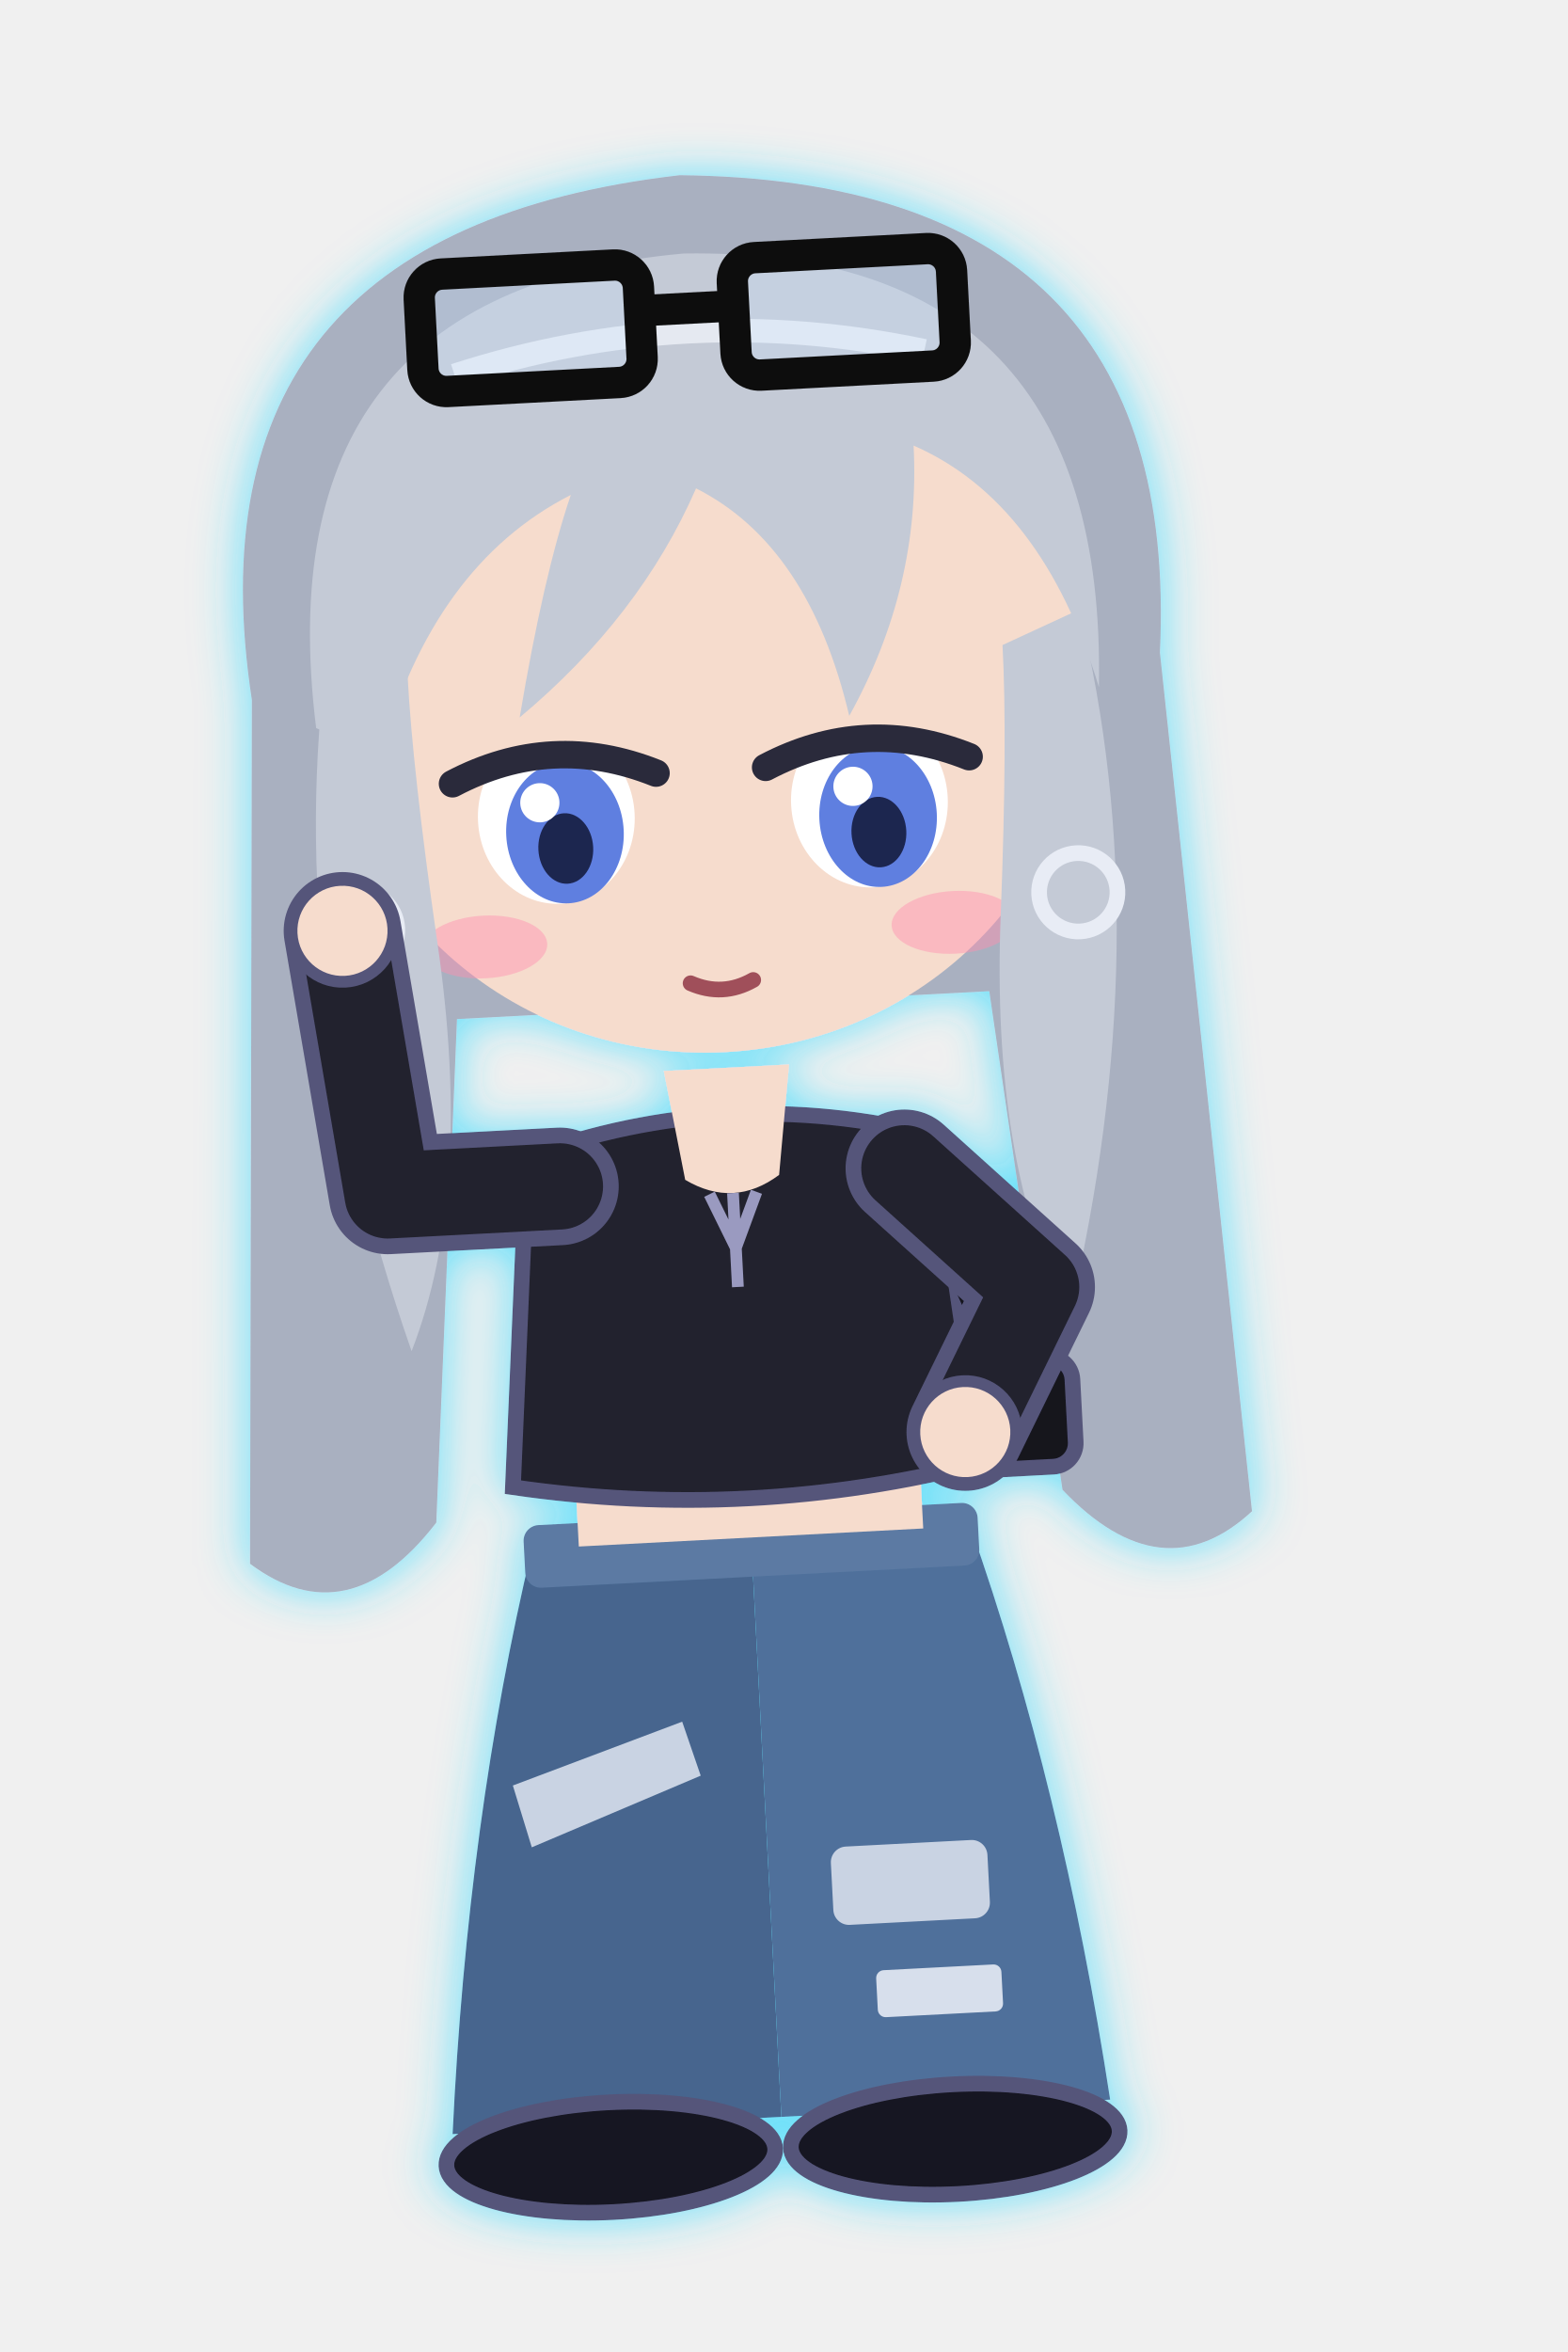
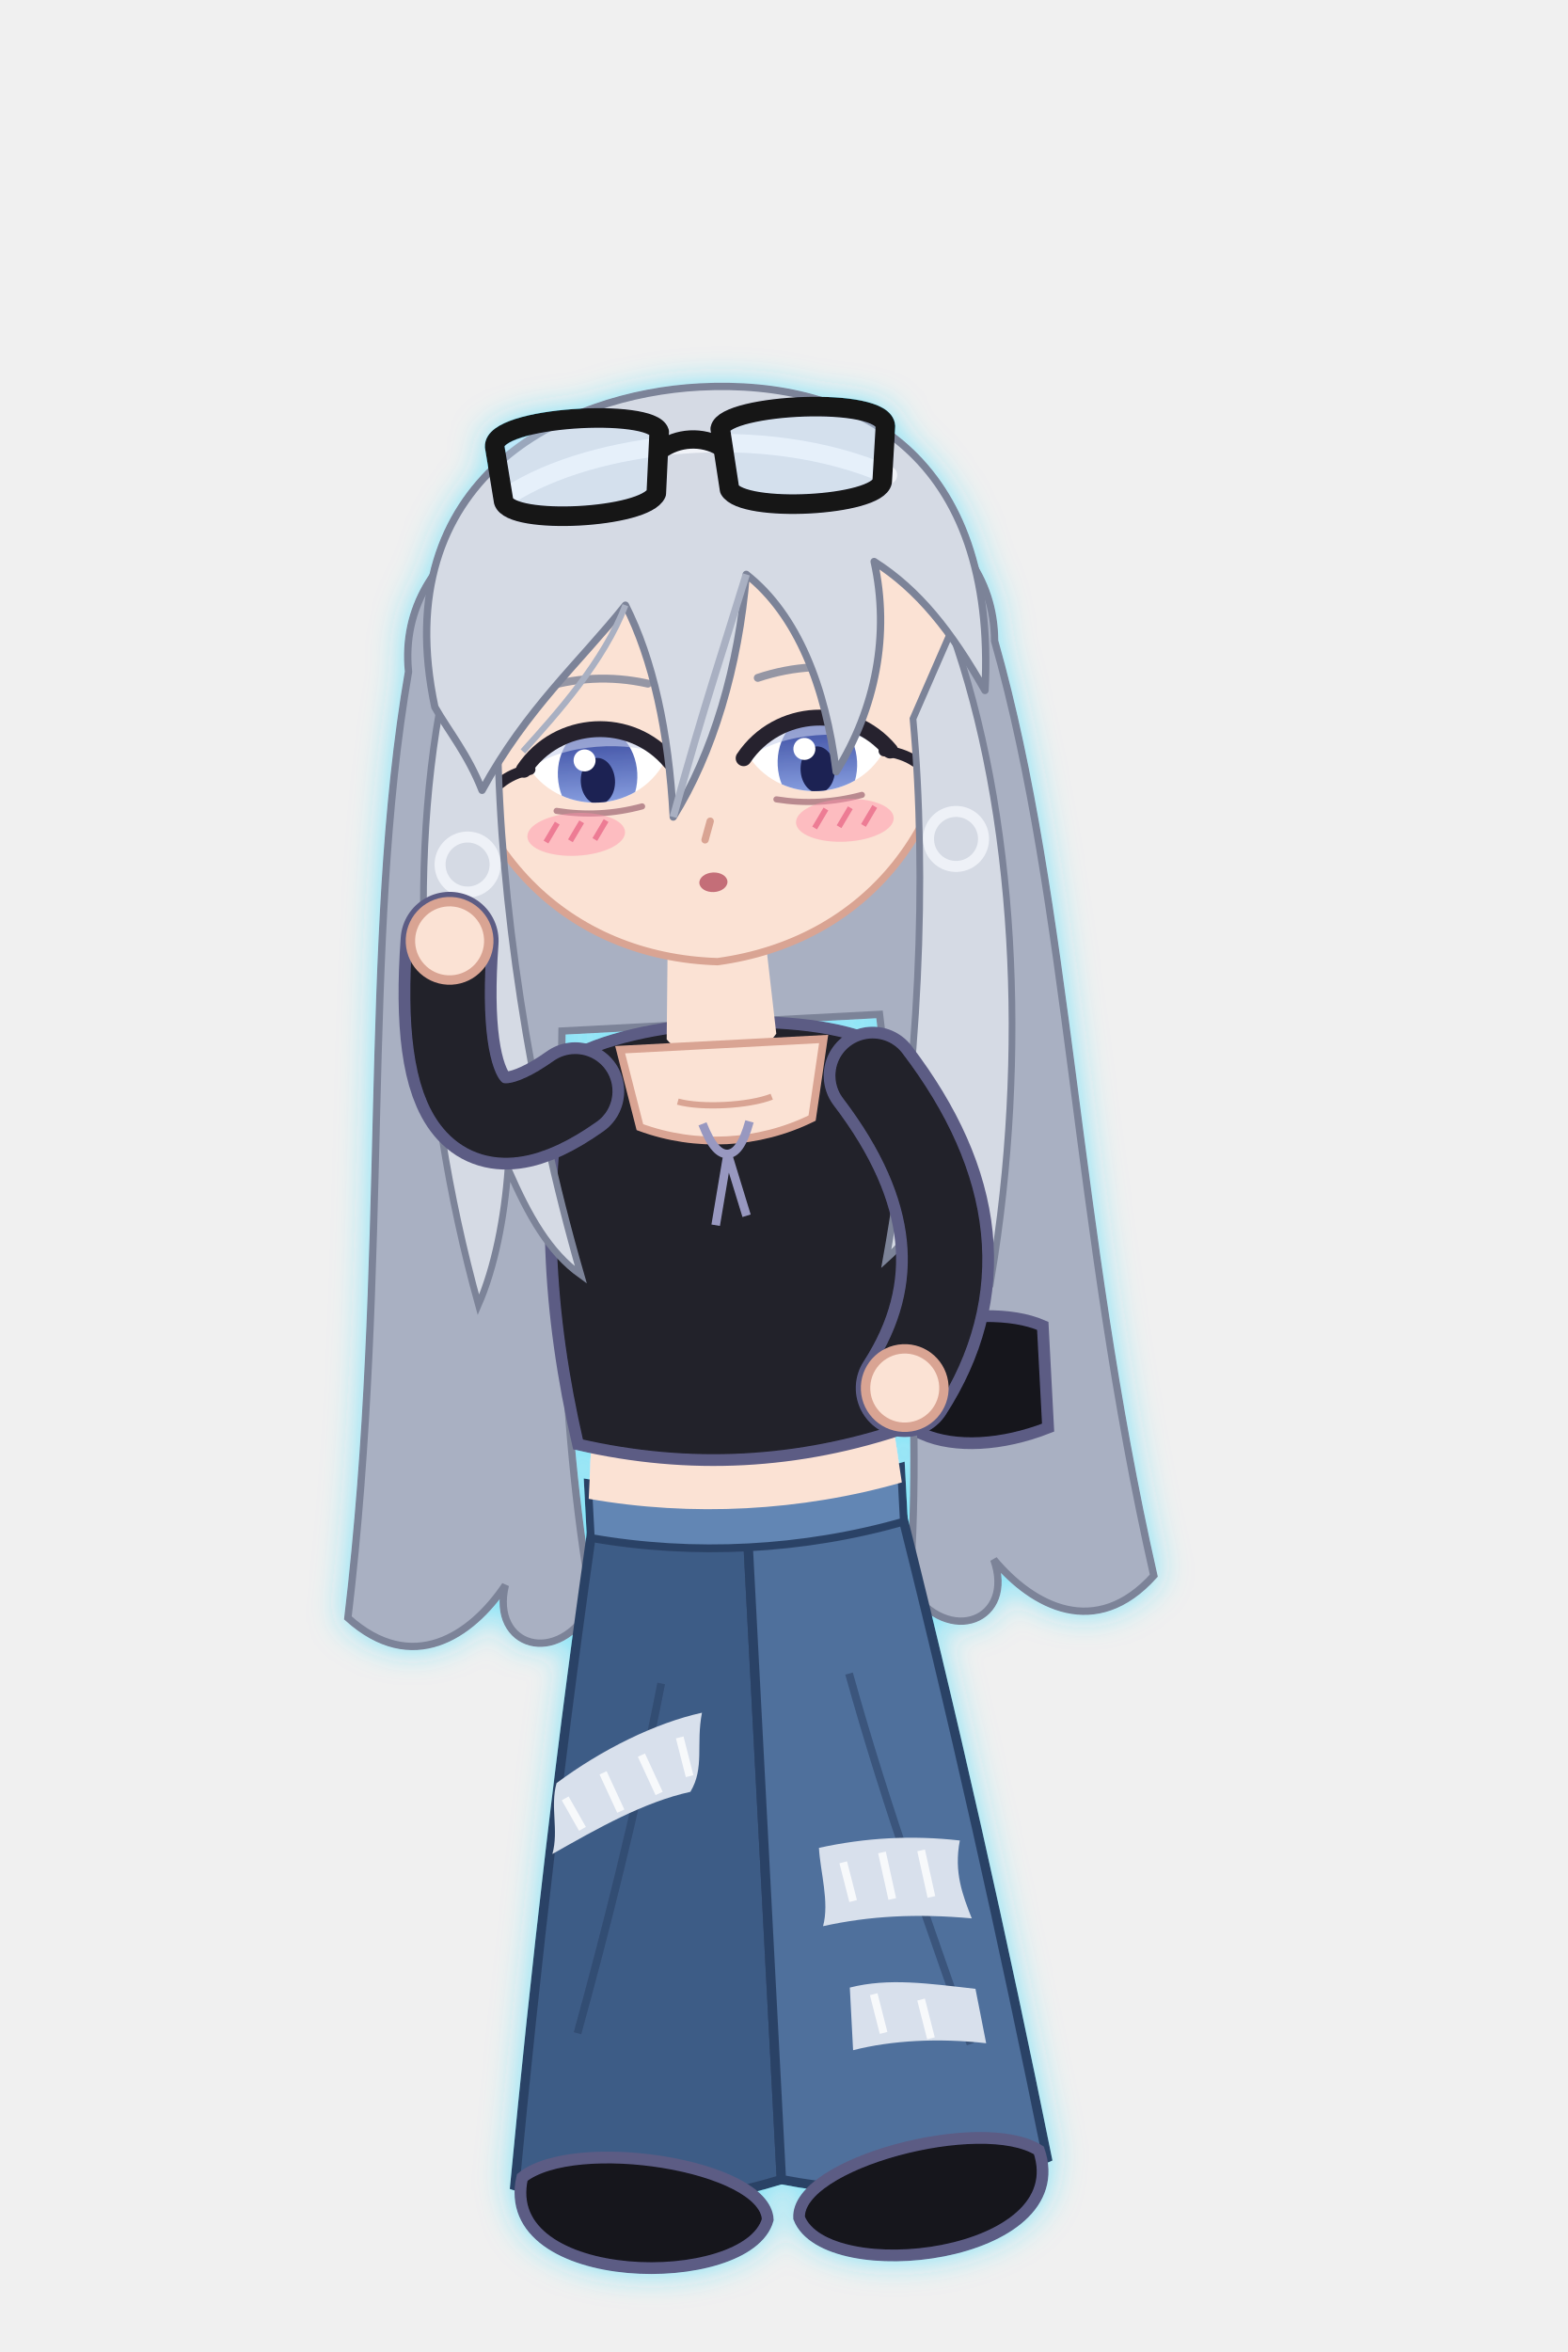
<svg xmlns="http://www.w3.org/2000/svg" viewBox="0 0 200 300" width="400" height="600">
  <defs>
    <filter id="glow" x="-20%" y="-20%" width="140%" height="140%">
-       <feDropShadow dx="0" dy="0" stdDeviation="3" flood-color="#2bd9ff" flood-opacity="0.7" />
+       <feDropShadow dx="0" dy="0" stdDeviation="2" flood-color="#2bd9ff" flood-opacity="0.55" />
    </filter>
+     <linearGradient id="iris" x1="0" y1="0" x2="0" y2="1">
+       <stop offset="0" stop-color="#34449a" />
+       <stop offset="1" stop-color="#9db6f2" />
+     </linearGradient>
  </defs>
-   <g filter="url(#glow)" transform="rotate(-3 100 276)">
-     <path d="M42 86 Q36 26 100 22 Q164 26 158 86 L164 196 Q152 206 140 192 L134 128 L66 128 L60 192 Q48 206 36 196 Z" fill="#a9b0c0" />
-     <path d="M72 196 L100 196 L100 270 L58 270 Q62 230 72 196 Z" fill="#46658e" />
-     <path d="M100 196 L128 196 Q138 230 142 270 L100 270 Z" fill="#4f709b" />
-     <rect x="71" y="193" width="58" height="8" rx="2" fill="#5b7aa3" />
-     <path d="M68 226 L90 219 L92 226 L70 234 Z" fill="#c9d3e3" />
-     <rect x="108" y="236" width="20" height="10" rx="2" fill="#c9d3e3" />
-     <rect x="113" y="252" width="16" height="6" rx="1" fill="#d7dfec" />
-     <ellipse cx="78" cy="274" rx="21" ry="7" fill="#151520" stroke="#55557a" stroke-width="2" />
-     <ellipse cx="122" cy="274" rx="21" ry="7" fill="#151520" stroke="#55557a" stroke-width="2" />
-     <rect x="78" y="184" width="44" height="12" fill="#f6dccd" />
-     <path d="M74 146 Q100 138 126 146 L130 188 Q100 194 70 188 Z" fill="#22222e" stroke="#55557a" stroke-width="2" />
-     <path d="M92 136 L108 136 L106 150 Q100 154 94 150 Z" fill="#f6dccd" />
-     <path d="M97 152 L100 159 L103 152 M100 152 L100 164" fill="none" stroke="#9a9ac0" stroke-width="1.5" />
-     <path d="M122 148 L133 176" stroke="#15151f" stroke-width="2.5" />
-     <rect x="125" y="175" width="17" height="14" rx="3" fill="#15151f" stroke="#55557a" stroke-width="2" />
-     <ellipse cx="100" cy="88" rx="48" ry="46" fill="#f6dccd" />
-     <ellipse cx="80" cy="103" rx="10" ry="11" fill="#fff" />
-     <ellipse cx="81" cy="105" rx="7.5" ry="9" fill="#5f7fe0" />
-     <ellipse cx="81" cy="107" rx="3.5" ry="4.5" fill="#1d2550" />
-     <circle cx="78" cy="101" r="2.5" fill="#fff" />
-     <path d="M66 90 H94 V98 Q80 93 66 98 Z" fill="#f6dccd" />
-     <path d="M67 98 Q80 92 93 98" fill="none" stroke="#2a2a3a" stroke-width="3.5" stroke-linecap="round" />
-     <ellipse cx="120" cy="103" rx="10" ry="11" fill="#fff" />
-     <ellipse cx="121" cy="105" rx="7.5" ry="9" fill="#5f7fe0" />
-     <ellipse cx="121" cy="107" rx="3.5" ry="4.5" fill="#1d2550" />
-     <circle cx="118" cy="101" r="2.5" fill="#fff" />
-     <path d="M106 90 H134 V98 Q120 93 106 98 Z" fill="#f6dccd" />
-     <path d="M107 98 Q120 92 133 98" fill="none" stroke="#2a2a3a" stroke-width="3.5" stroke-linecap="round" />
-     <ellipse cx="70" cy="119" rx="8" ry="4" fill="#ff8fb0" opacity="0.45" />
-     <ellipse cx="130" cy="119" rx="8" ry="4" fill="#ff8fb0" opacity="0.45" />
-     <path d="M96 125 Q100 127 104 125" fill="none" stroke="#a0505a" stroke-width="2" stroke-linecap="round" />
-     <path d="M52 80 Q44 122 58 170 Q67 150 64 118 Q62 96 62 84 Z" fill="#c4cad6" />
-     <path d="M148 80 Q156 122 142 170 Q133 150 136 118 Q138 96 138 84 Z" fill="#c4cad6" />
-     <path d="M50 90 Q46 34 100 32 Q154 34 150 90 Q144 66 128 58 Q128 76 118 92 Q114 70 100 62 Q92 78 76 90 Q80 72 84 62 Q66 70 58 94 Z" fill="#c4cad6" />
-     <path d="M70 46 Q100 38 130 46" fill="none" stroke="#eef1f7" stroke-width="3" opacity="0.8" />
-     <g fill="rgba(200,230,255,0.25)" stroke="#111" stroke-width="4">
-       <rect x="66" y="33" width="28" height="15" rx="3" />
-       <rect x="106" y="33" width="28" height="15" rx="3" />
+   <g filter="url(#glow)" transform="rotate(-3 100 284)">
+     <g transform="translate(100 124) scale(0.78) translate(-100 -124)">
+       <path d="M52 72 C50 30 150 30 148 72 C158 116 156 168 166 226 C156 236 146 230 140 222 C143 232 132 236 126 226 C130 194 128 160 126 132 L74 132 C72 160 70 194 74 226 C68 236 57 232 60 222 C54 230 44 236 34 226 C44 168 42 116 52 72 Z" fill="#a9b0c2" stroke="#7c8398" stroke-width="1.2" />
    </g>
-     <path d="M94 39 L106 39" stroke="#111" stroke-width="4" />
-     <circle cx="54" cy="116" r="5" fill="none" stroke="#e8ecf5" stroke-width="2" />
-     <circle cx="146" cy="116" r="5" fill="none" stroke="#e8ecf5" stroke-width="2" />
-     <path d="M78 150 L56 150 L52 116" fill="none" stroke="#55557a" stroke-width="15" stroke-linecap="round" stroke-linejoin="round" />
-     <path d="M78 150 L56 150 L52 116" fill="none" stroke="#22222e" stroke-width="11" stroke-linecap="round" stroke-linejoin="round" />
-     <circle cx="52" cy="116" r="6.5" fill="#f6dccd" stroke="#55557a" stroke-width="1.5" />
-     <path d="M122 150 L138 166 L128 184" fill="none" stroke="#55557a" stroke-width="15" stroke-linecap="round" stroke-linejoin="round" />
-     <path d="M122 150 L138 166 L128 184" fill="none" stroke="#22222e" stroke-width="11" stroke-linecap="round" stroke-linejoin="round" />
-     <circle cx="128" cy="184" r="6.5" fill="#f6dccd" stroke="#55557a" stroke-width="1.5" />
+     <path d="M81 190 L100 192 L100 278 C88 281 76 281 66 277 C70 250 75 220 81 190 Z" fill="#3e5c86" stroke="#2c4366" stroke-width="1.2" />
+     <path d="M100 192 L119 190 C125 220 130 250 134 277 C124 281 112 281 100 278 Z" fill="#4f709c" stroke="#2c4366" stroke-width="1.2" />
+     <path d="M80 188 C93 191 107 191 120 188 L120 195 C107 198 93 198 80 195 Z" fill="#6286b4" stroke="#2c4366" stroke-width="1" />
+     <path d="M88 214 C84 230 79 246 75 258" fill="none" stroke="#2c4366" stroke-width="1" opacity="0.6" />
+     <path d="M112 214 C116 232 121 248 125 262" fill="none" stroke="#2c4366" stroke-width="1" opacity="0.6" />
+     <path d="M74 226 C80 222 87 219 93 218 C92 222 93 225 91 228 C85 229 79 232 73 235 C74 232 73 229 74 226 Z" fill="#d8e0ec" />
+     <path d="M107 236 C113 235 119 235 125 236 C124 240 125 243 126 246 C119 245 113 245 107 246 C108 243 107 239 107 236 Z" fill="#d8e0ec" />
+     <path d="M110 254 C115 253 120 254 126 255 L127 262 C121 261 115 261 110 262 Z" fill="#d8e0ec" />
+     <path d="M75 228 l2 4 M80 225 l2 5 M85 223 l2 5 M90 221 l1 5 M110 238 l1 5 M115 237 l1 6 M120 237 l1 6 M113 255 l1 5 M119 256 l1 5" stroke="#fff" stroke-width="1" opacity="0.8" />
+     <path d="M67 276 C63 290 95 292 98 283 C98 276 74 271 67 276 Z" fill="#15151d" stroke="#5c5c84" stroke-width="1.5" />
+     <path d="M133 276 C137 290 105 292 102 283 C102 276 126 271 133 276 Z" fill="#15151d" stroke="#5c5c84" stroke-width="1.5" />
+     <path d="M81 180 C93 183 107 183 119 180 L120 190 C107 193 93 193 80 190 Z" fill="#fbe2d4" />
+     <path d="M80 134 C89 129 111 129 120 134 C124 150 124 166 121 183 C107 187 93 187 79 183 C76 166 76 150 80 134 Z" fill="#202029" stroke="#5c5c84" stroke-width="1.5" />
+     <path d="M94 116 L106 116 L107 132 C104 136 96 136 93 132 Z" fill="#fbe2d4" />
+     <path d="M87 133 L113 133 L111 143 C104 146 96 146 89 143 Z" fill="#fbe2d4" stroke="#d9a493" stroke-width="1" />
+     <path d="M97 143 C98 146 99 147 100 147 C101 147 102 146 103 143 M100 147 L98 156 M100 147 L102 155" fill="none" stroke="#9898c0" stroke-width="1.1" />
+     <path d="M94 140 C97 141 103 141 106 140" fill="none" stroke="#d9a493" stroke-width="0.8" />
+     <path d="M117 134 C123 150 127 162 129 172" fill="none" stroke="#15151d" stroke-width="2" />
+     <path d="M123 170 C129 169 135 169 139 171 L139 184 C133 186 127 186 123 184 Z" fill="#15151d" stroke="#5c5c84" stroke-width="1.5" />
+     <g transform="translate(100 124) scale(0.78) translate(-100 -124)">
+       <path d="M58 72 C58 102 76 120 100 122 C124 120 142 102 142 72 C142 44 58 44 58 72 Z" fill="#fbe2d4" stroke="#d9a493" stroke-width="1.2" />
+       <clipPath id="eye82">
+         <path d="M71 89 C76 82 88 82 93 89 C88 97 76 97 71 89 Z" />
+       </clipPath>
+       <path d="M71 89 C76 82 88 82 93 89 C88 97 76 97 71 89 Z" fill="#fff" />
+       <g clip-path="url(#eye82)">
+         <ellipse cx="82" cy="90.5" rx="6.5" ry="8" fill="url(#iris)" />
+         <ellipse cx="82" cy="91.5" rx="2.8" ry="3.8" fill="#1b2152" />
+         <path d="M71 84 H93 V88 C88 85 76 85 71 89 Z" fill="#c9d2ec" opacity="0.6" />
+       </g>
+       <circle cx="80" cy="88" r="1.8" fill="#fff" />
+       <path d="M70 89 C76 81 88 81 94 89" fill="none" stroke="#26222f" stroke-width="2.6" stroke-linecap="round" />
+       <path d="M71 89 Q68 89.5 66 91" fill="none" stroke="#26222f" stroke-width="1.8" stroke-linecap="round" />
+       <path d="M75 96 Q82 97.5 89 96" fill="none" stroke="#b98a8f" stroke-width="1" stroke-linecap="round" />
+       <path d="M73 76 Q82 73.5 91 76" fill="none" stroke="#7c8398" stroke-width="1.3" stroke-linecap="round" opacity="0.8" />
+       <clipPath id="eye118">
+         <path d="M107 89 C112 82 124 82 129 89 C124 97 112 97 107 89 Z" />
+       </clipPath>
+       <path d="M107 89 C112 82 124 82 129 89 C124 97 112 97 107 89 Z" fill="#fff" />
+       <g clip-path="url(#eye118)">
+         <ellipse cx="118" cy="90.5" rx="6.5" ry="8" fill="url(#iris)" />
+         <ellipse cx="118" cy="91.5" rx="2.8" ry="3.8" fill="#1b2152" />
+         <path d="M107 84 H129 V88 C124 85 112 85 107 89 Z" fill="#c9d2ec" opacity="0.6" />
+       </g>
+       <circle cx="116" cy="88" r="1.8" fill="#fff" />
+       <path d="M106 89 C112 81 124 81 130 89" fill="none" stroke="#26222f" stroke-width="2.6" stroke-linecap="round" />
+       <path d="M129 89 Q132 89.5 134 91" fill="none" stroke="#26222f" stroke-width="1.8" stroke-linecap="round" />
+       <path d="M111 96 Q118 97.5 125 96" fill="none" stroke="#b98a8f" stroke-width="1" stroke-linecap="round" />
+       <path d="M109 76 Q118 73.5 127 76" fill="none" stroke="#7c8398" stroke-width="1.3" stroke-linecap="round" opacity="0.8" />
+       <path d="M100 99 L99 102" stroke="#d9a493" stroke-width="1.2" stroke-linecap="round" />
+       <ellipse cx="100" cy="109" rx="2.3" ry="1.6" fill="#c46e78" />
+       <ellipse cx="78" cy="100" rx="8" ry="3.5" fill="#ff8fa8" opacity="0.45" />
+       <ellipse cx="122" cy="100" rx="8" ry="3.5" fill="#ff8fa8" opacity="0.45" />
+       <path d="M73 101 l2 -3 M77 101 l2 -3 M81 101 l2 -3 M117 101 l2 -3 M121 101 l2 -3 M125 101 l2 -3" stroke="#e86a8a" stroke-width="0.9" opacity="0.8" />
+       <path d="M59 70 C50 100 50 140 58 176 C61 170 63 162 64 154 C67 162 70 168 75 172 C68 142 65 110 66 84 Z" fill="#d5dae4" stroke="#7c8398" stroke-width="1.1" />
+       <path d="M141 70 C150 100 150 140 142 176 C139 170 137 162 136 154 C133 162 130 168 125 172 C132 142 135 110 134 84 Z" fill="#d5dae4" stroke="#7c8398" stroke-width="1.1" />
+       <path d="M56 78 C50 40 80 28 102 28 C128 28 150 42 146 80 C141 70 136 63 129 58 C131 70 128 82 121 92 C120 78 116 66 108 59 C106 74 101 88 94 98 C94 84 92 72 88 63 C80 72 71 79 63 92 C61 86 58 82 56 78 Z" fill="#d5dae4" stroke="#7c8398" stroke-width="1.2" stroke-linejoin="round" />
+       <path d="M108 59 C104 70 100 80 94 98" fill="none" stroke="#a9b0c2" stroke-width="1.2" />
+       <path d="M88 63 C84 72 76 80 70 86" fill="none" stroke="#a9b0c2" stroke-width="1" />
+       <path d="M70 44 C84 36 112 34 132 44" fill="none" stroke="#f4f6fb" stroke-width="3" stroke-linecap="round" opacity="0.9" />
+       <g fill="rgba(210,235,255,0.35)" stroke="#121218" stroke-width="3.2" stroke-linejoin="round">
+         <path d="M68 36 C68 31 94 31 95 35 L94 45 C92 49 70 49 69 45 Z" />
+         <path d="M105 35 C106 31 132 31 132 36 L131 45 C130 49 108 49 106 45 Z" />
+       </g>
+       <path d="M95 38 C98 36 102 36 105 38" fill="none" stroke="#121218" stroke-width="3" />
+       <circle cx="60" cy="104" r="4.5" fill="none" stroke="#eef1f7" stroke-width="1.8" />
+       <circle cx="140" cy="104" r="4.5" fill="none" stroke="#eef1f7" stroke-width="1.8" />
+     </g>
+     <path d="M81 138 Q62 150 66 118" fill="none" stroke="#5c5c84" stroke-width="12.5" stroke-linecap="round" />
+     <path d="M81 138 Q62 150 66 118" fill="none" stroke="#202029" stroke-width="9.5" stroke-linecap="round" />
+     <circle cx="66" cy="118" r="5" fill="#fbe2d4" stroke="#d9a493" stroke-width="1.2" />
+     <path d="M119 138 Q134 160 121 178" fill="none" stroke="#5c5c84" stroke-width="12.5" stroke-linecap="round" />
+     <path d="M119 138 Q134 160 121 178" fill="none" stroke="#202029" stroke-width="9.5" stroke-linecap="round" />
+     <circle cx="121" cy="178" r="5" fill="#fbe2d4" stroke="#d9a493" stroke-width="1.2" />
  </g>
</svg>
